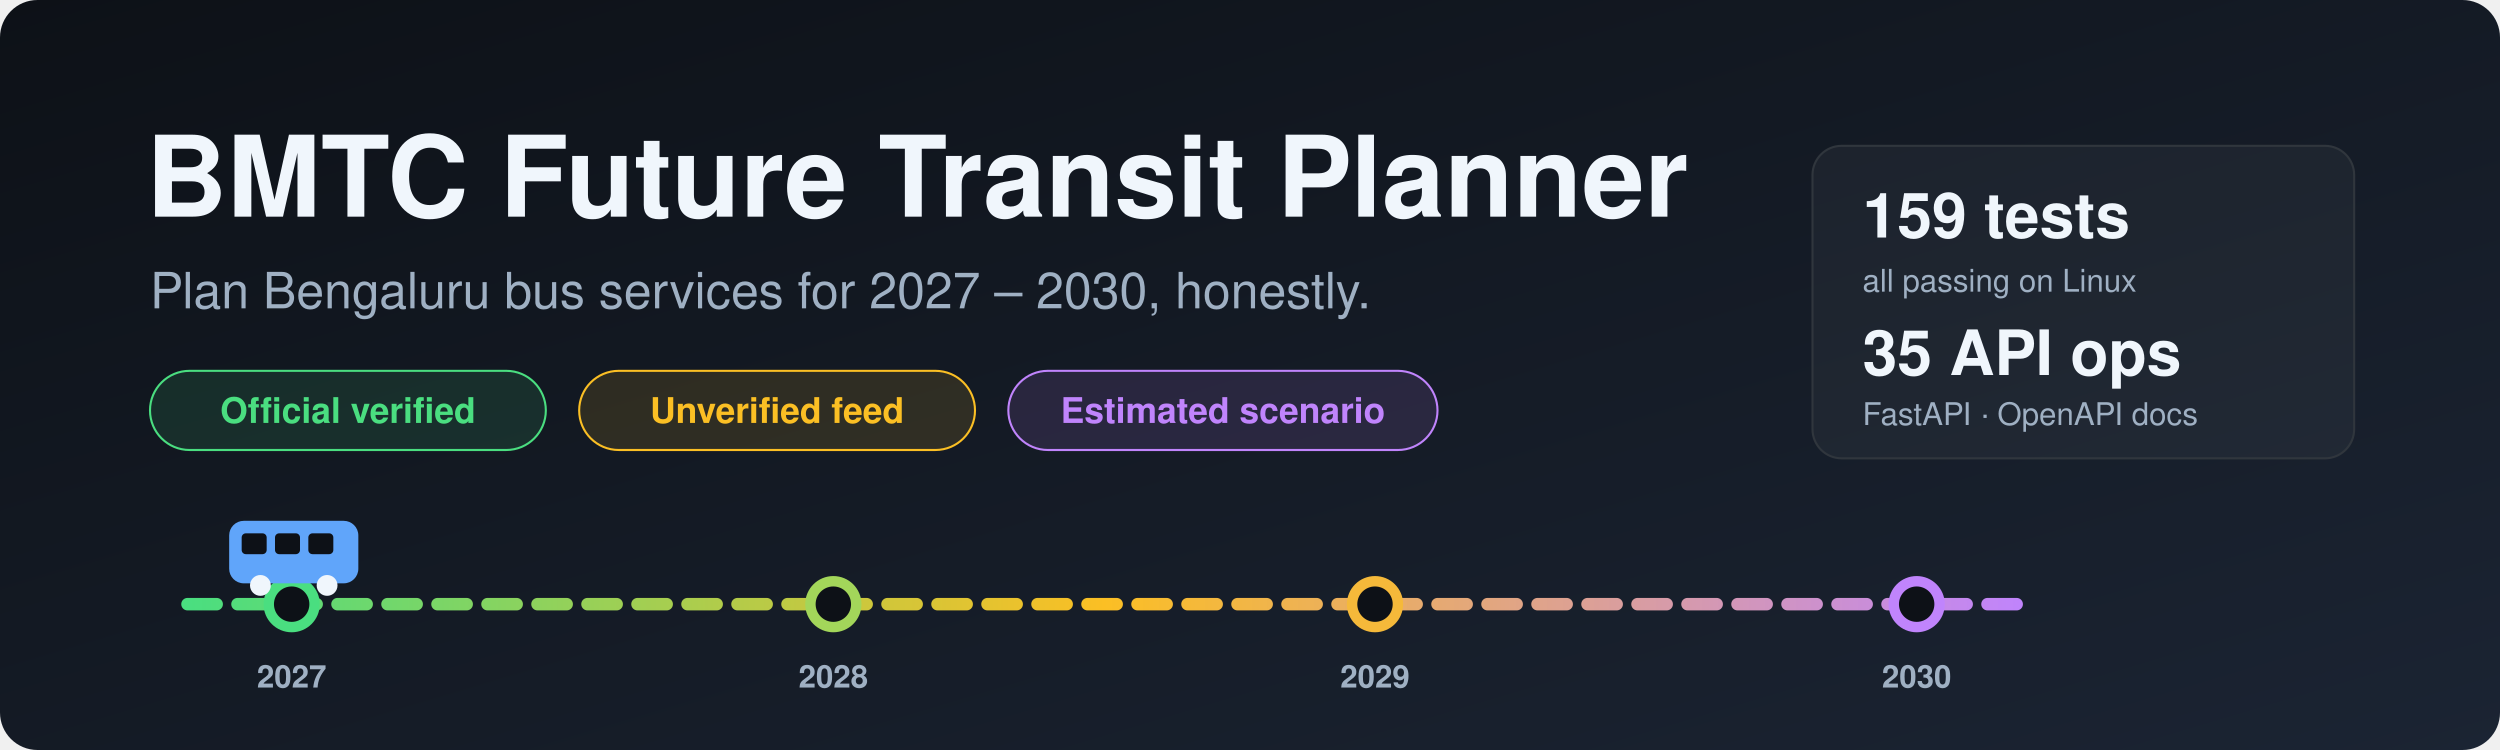
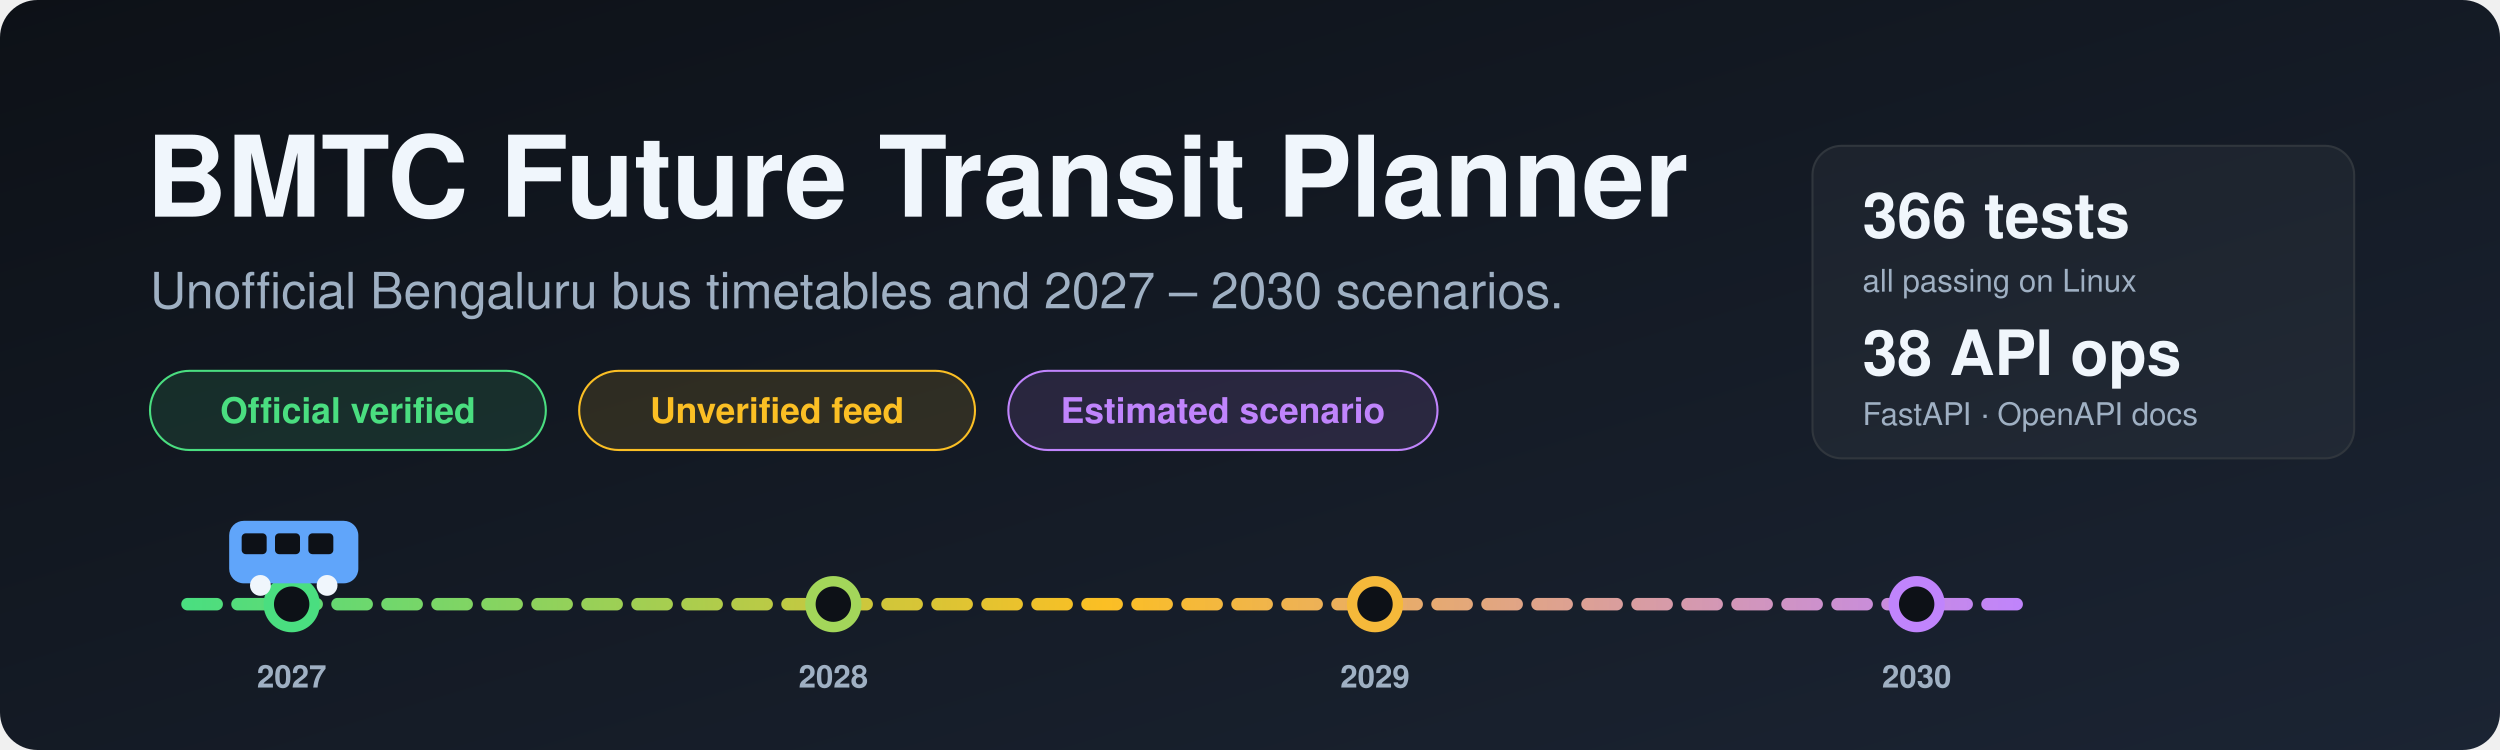
<svg xmlns="http://www.w3.org/2000/svg" viewBox="0 0 1200 360" width="1200" height="360" role="img" aria-labelledby="t d">
  <defs>
    <linearGradient id="bg" x1="0" y1="0" x2="1" y2="1">
      <stop offset="0" stop-color="#0d1117" />
      <stop offset="1" stop-color="#1b2433" />
    </linearGradient>
    <linearGradient id="route" gradientUnits="userSpaceOnUse" x1="90" y1="0" x2="970" y2="0">
      <stop offset="0" stop-color="#4ade80" />
      <stop offset="0.5" stop-color="#fbbf24" />
      <stop offset="1" stop-color="#c084fc" />
    </linearGradient>
    <style>
      .h { font: 700 54px 'Segoe UI', Helvetica, Arial, sans-serif; fill: #f0f6fc; }
      .s { font: 400 24px 'Segoe UI', Helvetica, Arial, sans-serif; fill: #9fb0c3; }
      .p { font: 600 17px 'Segoe UI', Helvetica, Arial, sans-serif; }
      .y { font: 700 15px 'Segoe UI', Helvetica, Arial, sans-serif; fill: #9fb0c3; }
      .dash { stroke-dasharray: 14 10; animation: move 1.6s linear infinite; }
      @keyframes move { to { stroke-dashoffset: -24; } }
      .bus { animation: drive 9s ease-in-out infinite; }
      @keyframes drive { 0% { transform: translateX(0); } 50% { transform: translateX(780px); } 100% { transform: translateX(0); } }
    </style>
  </defs>
  <rect width="1200" height="360" rx="18" fill="url(#bg)" />
  <text x="70" y="104" class="h">BMTC Future Transit Planner</text>
-   <text x="72" y="148" class="s">Plan Bengaluru bus services for 2027 – 2030, honestly.</text>
+   <text x="72" y="148" class="s">Unofficial Bengaluru bus timetables and 2027 – 2030 scenarios.</text>
  <g transform="translate(72,178)">
    <rect width="190" height="38" rx="19" fill="#4ade80" fill-opacity="0.12" stroke="#4ade80" />
    <text x="95" y="25" text-anchor="middle" class="p" fill="#4ade80">Official verified</text>
    <rect x="206" width="190" height="38" rx="19" fill="#fbbf24" fill-opacity="0.12" stroke="#fbbf24" />
    <text x="301" y="25" text-anchor="middle" class="p" fill="#fbbf24">Unverified feed</text>
    <rect x="412" width="206" height="38" rx="19" fill="#c084fc" fill-opacity="0.12" stroke="#c084fc" />
    <text x="515" y="25" text-anchor="middle" class="p" fill="#c084fc">Estimated scenario</text>
  </g>
  <line x1="90" y1="290" x2="970" y2="290" stroke="url(#route)" stroke-width="6" stroke-linecap="round" class="dash" />
  <g fill="#0d1117" stroke-width="5">
    <circle cx="140" cy="290" r="11" stroke="#4ade80" />
    <circle cx="400" cy="290" r="11" stroke="#a3d65a" />
    <circle cx="660" cy="290" r="11" stroke="#f5b93a" />
    <circle cx="920" cy="290" r="11" stroke="#c084fc" />
  </g>
  <g class="y" text-anchor="middle">
    <text x="140" y="330">2027</text>
    <text x="400" y="330">2028</text>
    <text x="660" y="330">2029</text>
    <text x="920" y="330">2030</text>
  </g>
  <g class="bus">
    <g transform="translate(110,250)">
      <rect width="62" height="30" rx="7" fill="#60a5fa" />
      <rect x="6" y="6" width="12" height="10" rx="2" fill="#0d1117" />
      <rect x="22" y="6" width="12" height="10" rx="2" fill="#0d1117" />
      <rect x="38" y="6" width="12" height="10" rx="2" fill="#0d1117" />
      <circle cx="15" cy="31" r="5" fill="#f0f6fc" />
      <circle cx="47" cy="31" r="5" fill="#f0f6fc" />
    </g>
  </g>
  <g transform="translate(870,70)" font-family="'Segoe UI', Helvetica, Arial, sans-serif">
    <rect width="260" height="150" rx="14" fill="#ffffff" fill-opacity="0.04" stroke="#30363d" />
-     <text x="24" y="44" font-size="30" font-weight="700" fill="#f0f6fc">159 tests</text>
+     <text x="24" y="44" font-size="30" font-weight="700" fill="#f0f6fc">366 tests</text>
    <text x="24" y="70" font-size="15" fill="#9fb0c3">all passing on Linux</text>
-     <text x="24" y="110" font-size="30" font-weight="700" fill="#f0f6fc">35 API ops</text>
+     <text x="24" y="110" font-size="30" font-weight="700" fill="#f0f6fc">38 API ops</text>
    <text x="24" y="134" font-size="15" fill="#9fb0c3">FastAPI · OpenAPI docs</text>
  </g>
</svg>
